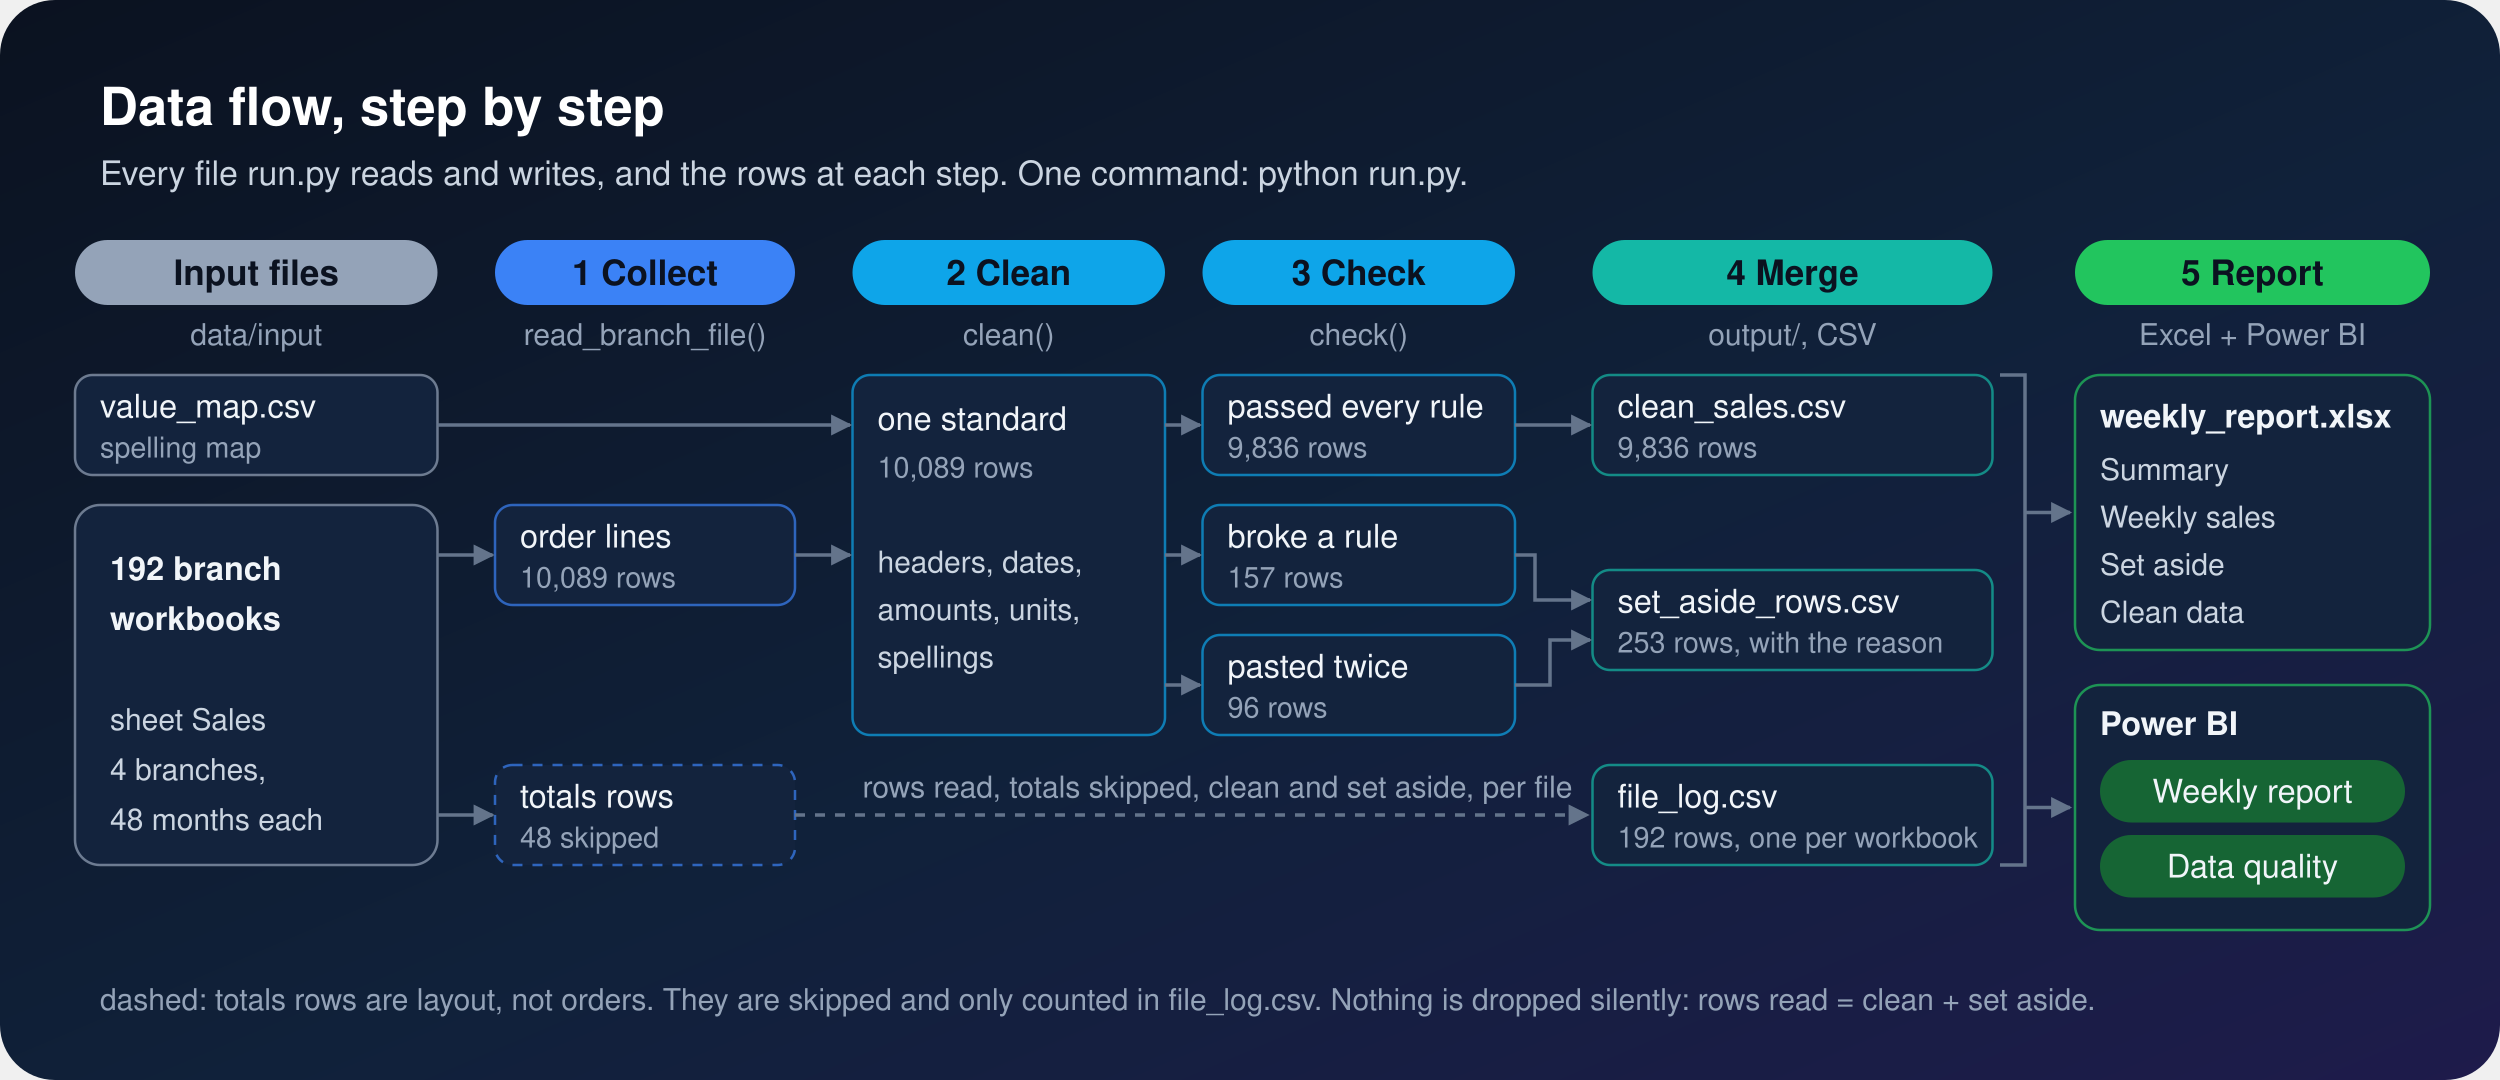
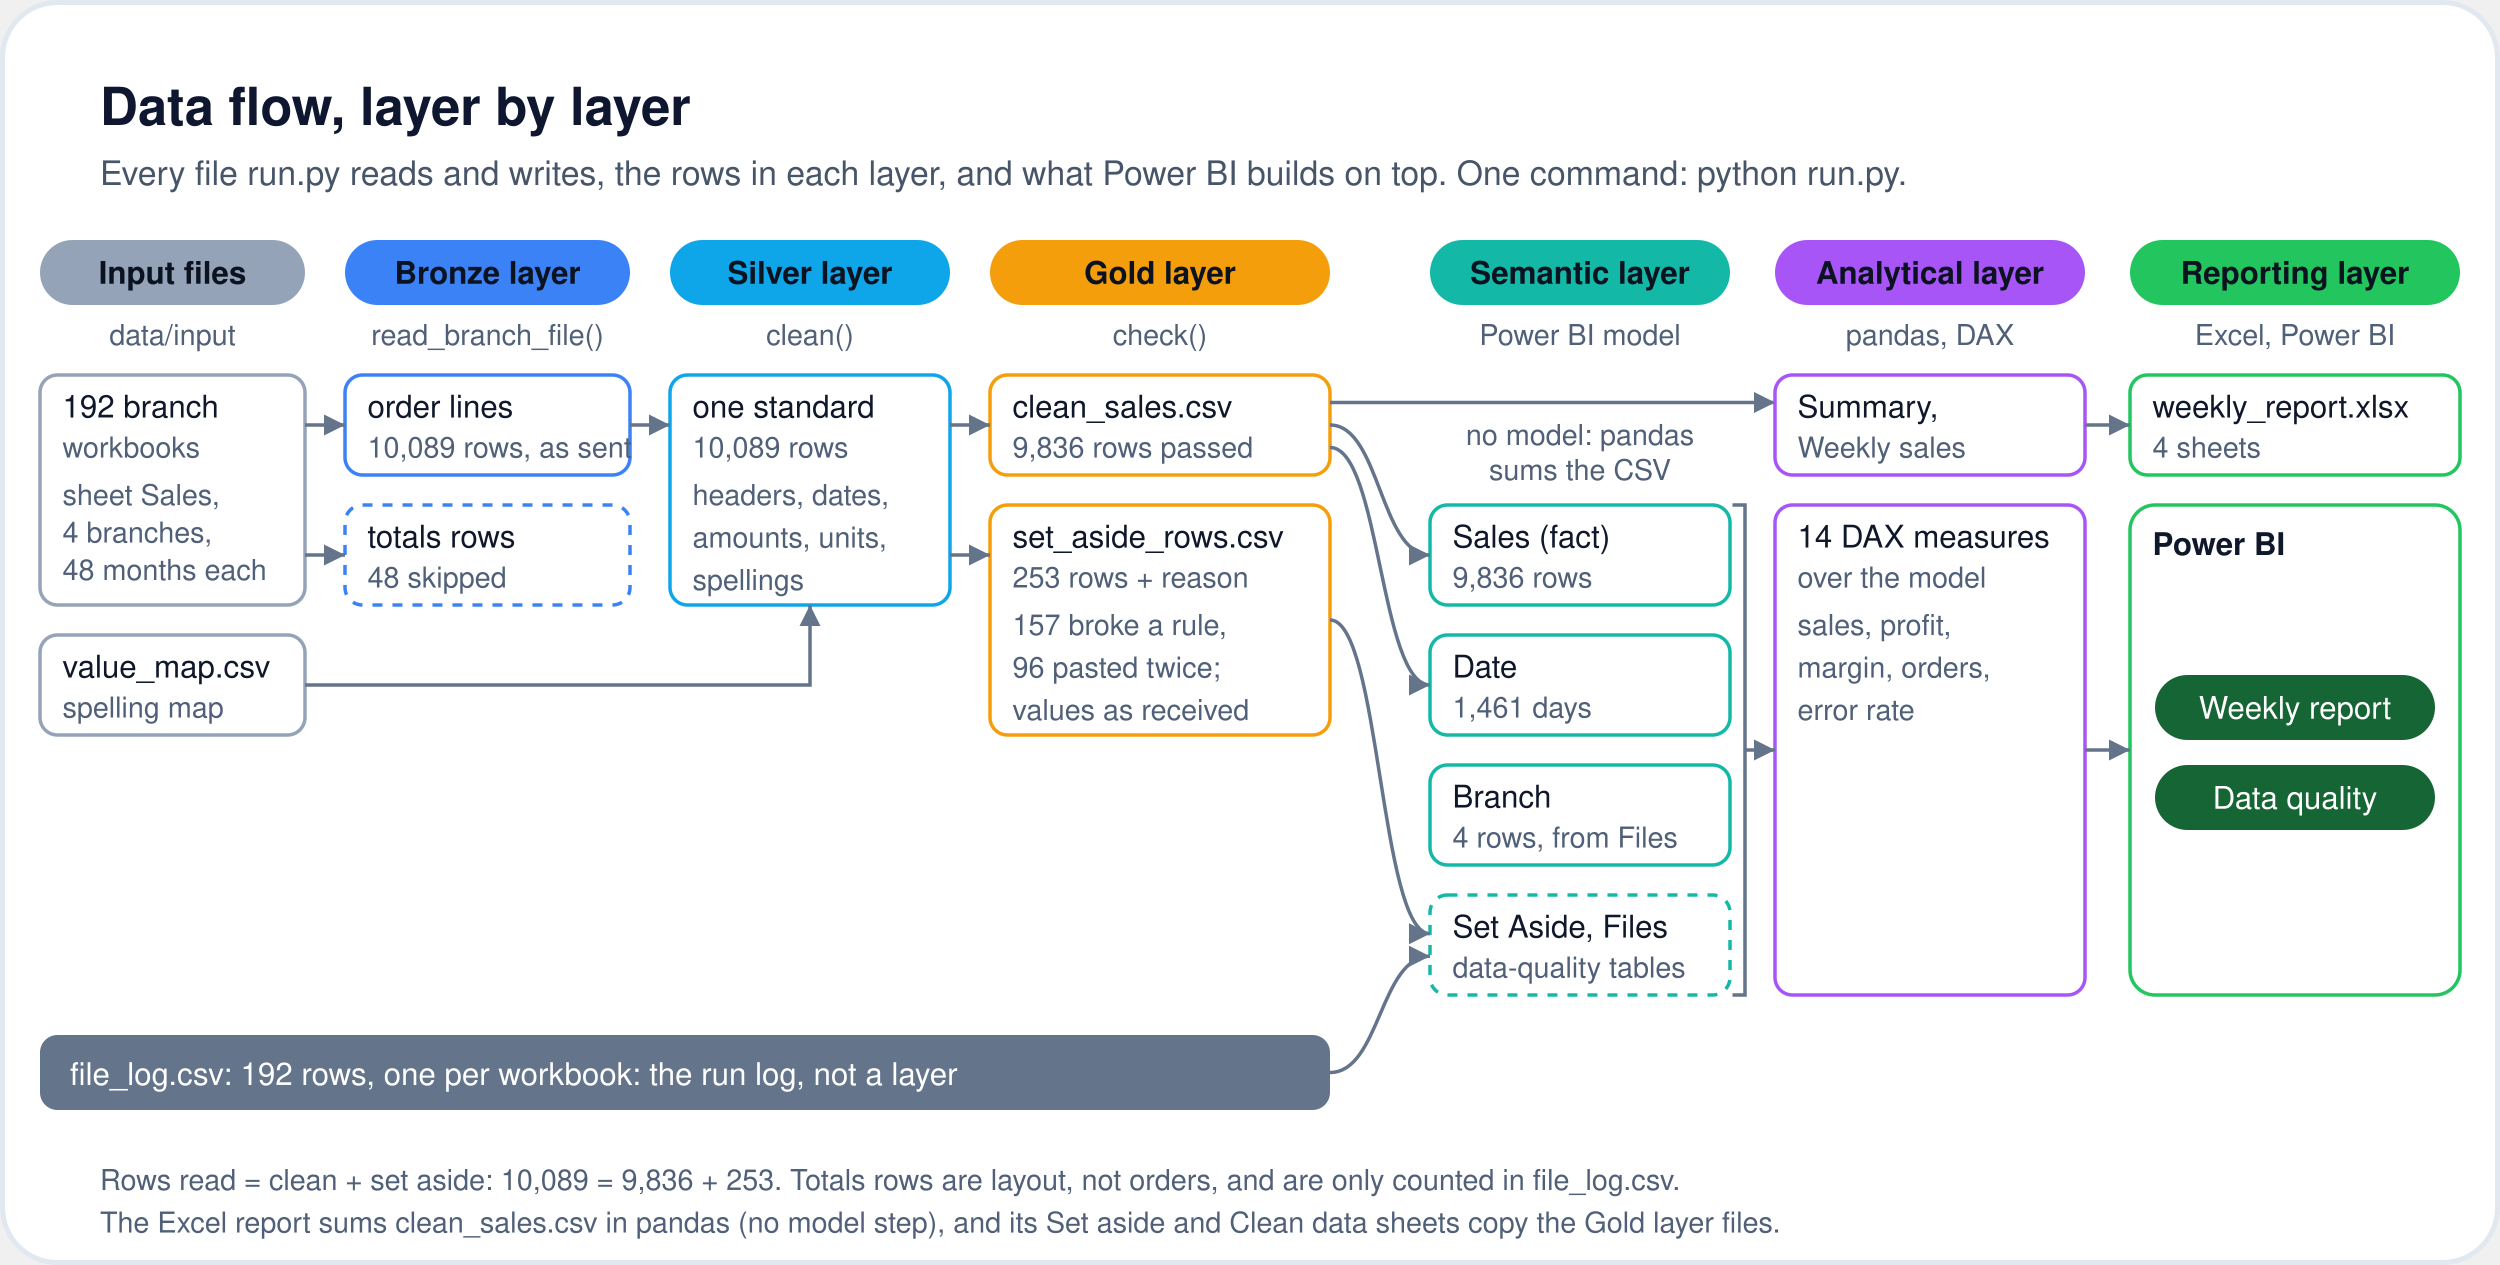
- <svg xmlns="http://www.w3.org/2000/svg" viewBox="0 0 1000 432" width="1000" height="432" role="img" aria-label="Data flow, step by step: 192 branch workbooks (4 branches, 48 months each, sheet Sales) and the spelling map value_map.csv go into run.py. Collect reads 10,089 order lines and skips 48 totals rows; Clean puts headers, dates, amounts and spellings to one standard; Check passes 9,836 rows and sets aside 253: 157 that break a rule and 96 lines pasted twice. Merge writes clean_sales.csv (9,836 rows), set_aside_rows.csv (253 rows) and file_log.csv (192 rows, one per workbook). Report writes weekly_report.xlsx with four sheets, and the Power BI report refreshes its Weekly report and Data quality pages from the three CSV files.">
+ <svg xmlns="http://www.w3.org/2000/svg" viewBox="0 0 1000 506" width="1000" height="506" role="img" aria-label="Data flow through the six layers, left to right. Input files: 192 branch workbooks (4 branches, 48 months each) and the spelling map value_map.csv. Bronze layer, read_branch_file(): 10,089 order lines as received; 48 totals rows skipped. Silver layer, clean(): the same 10,089 rows in one standard. Gold layer, check(): five rules and duplicates; clean_sales.csv holds the 9,836 rows that pass, set_aside_rows.csv holds the 253 rows set aside (157 broke a rule, 96 pasted twice) with their values as received and the reason. Semantic layer, the Power BI model: Sales fact (9,836 rows), Date (1,461 days), Branch (4 rows), plus the Set Aside and Files tables for data quality. Analytical layer: 14 DAX measures over the model, and the Summary and Weekly sales tables pandas sums straight from clean_sales.csv. Reporting layer: weekly_report.xlsx and the Power BI Weekly report and Data quality pages. file_log.csv (192 rows, one per workbook) is the run log, not a layer.">
  <defs>
-     <linearGradient id="bg" x1="0" y1="0" x2="1" y2="1">
-       <stop offset="0" stop-color="#0B1220" />
-       <stop offset="0.55" stop-color="#10213A" />
-       <stop offset="1" stop-color="#1E1B4B" />
-     </linearGradient>
-     <marker id="arrow" viewBox="0 0 10 10" refX="9" refY="5" markerWidth="6" markerHeight="6" orient="auto">
+     <marker id="arrow" viewBox="0 0 10 10" refX="10" refY="5" markerWidth="6" markerHeight="6" orient="auto">
      <path d="M0 0 L10 5 L0 10 Z" fill="#64748B" />
    </marker>
  </defs>
  <style>
    text { font-family: "Segoe UI", -apple-system, Helvetica, Arial, sans-serif; }
-     .title { font-size: 21px; font-weight: 700; fill: #FFFFFF; }
-     .sub { font-size: 13.5px; fill: #CBD5E1; }
-     .layer { font-size: 14px; font-weight: 700; fill: #0B1220; }
-     .where { font-size: 12px; fill: #94A3B8; }
-     .name { font-size: 13px; fill: #F1F5F9; }
-     .count { font-size: 11.5px; fill: #94A3B8; }
-     .note { font-size: 12px; fill: #CBD5E1; }
-     .col { font-size: 12.5px; fill: #E2E8F0; }
+     .title { font-size: 21px; font-weight: 700; fill: #0E1630; }
+     .sub { font-size: 13.5px; fill: #475569; }
+     .layer { font-size: 12.5px; font-weight: 700; fill: #0B1220; }
+     .where { font-size: 11.5px; fill: #506078; }
+     .name { font-size: 12.5px; fill: #0F172A; }
+     .count { font-size: 11.5px; fill: #506078; }
+     .col { font-size: 12.5px; fill: #1E293B; }
    .key { font-size: 11px; font-weight: 700; }
    .edge { fill: none; stroke: #64748B; stroke-width: 1.4; }
  </style>
-   <rect width="1000" height="432" rx="22" fill="url(#bg)" />
-   <text x="40" y="50" class="title">Data flow, step by step</text>
-   <text x="40" y="74" class="sub">Every file run.py reads and writes, and the rows at each step. One command: python run.py.</text>
-   <rect x="30" y="96" width="145" height="26" rx="13" fill="#94A3B8" />
-   <text x="102.5" y="114" class="layer" text-anchor="middle">Input files</text>
-   <text x="102.5" y="138" class="where" text-anchor="middle">data/input</text>
-   <rect x="198" y="96" width="120" height="26" rx="13" fill="#3B82F6" />
-   <text x="258.0" y="114" class="layer" text-anchor="middle">1  Collect</text>
-   <text x="258.0" y="138" class="where" text-anchor="middle">read_branch_file()</text>
-   <rect x="341" y="96" width="125" height="26" rx="13" fill="#0EA5E9" />
-   <text x="403.5" y="114" class="layer" text-anchor="middle">2  Clean</text>
-   <text x="403.5" y="138" class="where" text-anchor="middle">clean()</text>
-   <rect x="481" y="96" width="125" height="26" rx="13" fill="#0EA5E9" />
-   <text x="543.5" y="114" class="layer" text-anchor="middle">3  Check</text>
-   <text x="543.5" y="138" class="where" text-anchor="middle">check()</text>
-   <rect x="637" y="96" width="160" height="26" rx="13" fill="#14B8A6" />
-   <text x="717.0" y="114" class="layer" text-anchor="middle">4  Merge</text>
-   <text x="717.0" y="138" class="where" text-anchor="middle">output/, CSV</text>
-   <rect x="830" y="96" width="142" height="26" rx="13" fill="#22C55E" />
-   <text x="901.0" y="114" class="layer" text-anchor="middle">5  Report</text>
-   <text x="901.0" y="138" class="where" text-anchor="middle">Excel + Power BI</text>
-   <rect x="30" y="150" width="145" height="40" rx="7" fill="#13233D" stroke="#94A3B8" stroke-opacity="0.7" />
-   <text x="40" y="167" class="name">value_map.csv</text>
-   <text x="40" y="183" class="count">spelling map</text>
-   <rect x="30" y="202" width="145" height="144" rx="10" fill="#13233D" stroke="#94A3B8" stroke-opacity="0.7" />
-   <text x="44" y="232" class="name" font-weight="700">192 branch</text>
-   <text x="44" y="252" class="name" font-weight="700">workbooks</text>
-   <text x="44" y="272" class="note" />
-   <text x="44" y="292" class="note">sheet Sales</text>
-   <text x="44" y="312" class="note">4 branches,</text>
-   <text x="44" y="332" class="note">48 months each</text>
-   <rect x="198" y="202" width="120" height="40" rx="7" fill="#13233D" stroke="#3B82F6" stroke-opacity="0.7" />
-   <text x="208" y="219" class="name">order lines</text>
-   <text x="208" y="235" class="count">10,089 rows</text>
-   <rect x="198" y="306" width="120" height="40" rx="7" fill="#13233D" stroke="#3B82F6" stroke-opacity="0.7" stroke-dasharray="4 4" />
-   <text x="208" y="323" class="name">totals rows</text>
-   <text x="208" y="339" class="count">48 skipped</text>
-   <path d="M175 222.0 H197" class="edge" marker-end="url(#arrow)" />
-   <path d="M175 326.0 H197" class="edge" marker-end="url(#arrow)" />
-   <rect x="341" y="150" width="125" height="144" rx="7" fill="#13233D" stroke="#0EA5E9" stroke-opacity="0.7" />
-   <text x="351" y="172" class="name">one standard</text>
-   <text x="351" y="191" class="count">10,089 rows</text>
-   <text x="351" y="229" class="note">headers, dates,</text>
-   <text x="351" y="248" class="note">amounts, units,</text>
-   <text x="351" y="267" class="note">spellings</text>
-   <path d="M175 170.0 H340" class="edge" marker-end="url(#arrow)" />
-   <path d="M318 222.0 H340" class="edge" marker-end="url(#arrow)" />
-   <rect x="481" y="150" width="125" height="40" rx="7" fill="#13233D" stroke="#0EA5E9" stroke-opacity="0.7" />
-   <text x="491" y="167" class="name">passed every rule</text>
-   <text x="491" y="183" class="count">9,836 rows</text>
-   <rect x="481" y="202" width="125" height="40" rx="7" fill="#13233D" stroke="#0EA5E9" stroke-opacity="0.7" />
-   <text x="491" y="219" class="name">broke a rule</text>
-   <text x="491" y="235" class="count">157 rows</text>
-   <rect x="481" y="254" width="125" height="40" rx="7" fill="#13233D" stroke="#0EA5E9" stroke-opacity="0.7" />
-   <text x="491" y="271" class="name">pasted twice</text>
-   <text x="491" y="287" class="count">96 rows</text>
-   <path d="M466 170.0 H480" class="edge" marker-end="url(#arrow)" />
-   <path d="M466 222.0 H480" class="edge" marker-end="url(#arrow)" />
-   <path d="M466 274.0 H480" class="edge" marker-end="url(#arrow)" />
-   <rect x="637" y="150" width="160" height="40" rx="7" fill="#13233D" stroke="#14B8A6" stroke-opacity="0.7" />
-   <text x="647" y="167" class="name">clean_sales.csv</text>
-   <text x="647" y="183" class="count">9,836 rows</text>
-   <rect x="637" y="228.0" width="160" height="40" rx="7" fill="#13233D" stroke="#14B8A6" stroke-opacity="0.7" />
-   <text x="647" y="245.0" class="name">set_aside_rows.csv</text>
-   <text x="647" y="261.0" class="count">253 rows, with the reason</text>
-   <rect x="637" y="306" width="160" height="40" rx="7" fill="#13233D" stroke="#14B8A6" stroke-opacity="0.7" />
-   <text x="647" y="323" class="name">file_log.csv</text>
-   <text x="647" y="339" class="count">192 rows, one per workbook</text>
-   <path d="M606 170.0 H636" class="edge" marker-end="url(#arrow)" />
-   <path d="M606 222.0 H614 V240.0 H636" class="edge" marker-end="url(#arrow)" />
-   <path d="M606 274.0 H620 V256.0 H636" class="edge" marker-end="url(#arrow)" />
-   <line x1="318" y1="326.0" x2="635" y2="326.0" class="edge" stroke-dasharray="4 4" marker-end="url(#arrow)" />
-   <text x="345" y="319.0" class="where">rows read, totals skipped, clean and set aside, per file</text>
-   <path d="M800 150 H810 V346 H800" class="edge" stroke="#14B8A6" />
-   <line x1="810" y1="205.0" x2="828" y2="205.0" class="edge" stroke="#22C55E" marker-end="url(#arrow)" />
-   <line x1="810" y1="323.0" x2="828" y2="323.0" class="edge" stroke="#22C55E" marker-end="url(#arrow)" />
-   <rect x="830" y="150" width="142" height="110" rx="10" fill="#13233D" stroke="#22C55E" stroke-opacity="0.7" />
-   <text x="840" y="171" class="name" font-weight="700">weekly_report.xlsx</text>
-   <text x="840" y="192" class="note">Summary</text>
-   <text x="840" y="211" class="note">Weekly sales</text>
-   <text x="840" y="230" class="note">Set aside</text>
-   <text x="840" y="249" class="note">Clean data</text>
-   <rect x="830" y="274" width="142" height="98" rx="10" fill="#13233D" stroke="#22C55E" stroke-opacity="0.7" />
-   <text x="840" y="294" class="name" font-weight="700">Power BI</text>
-   <rect x="840" y="304" width="122" height="25" rx="12.5" fill="#166534" />
-   <text x="901.0" y="321" class="name" text-anchor="middle">Weekly report</text>
-   <rect x="840" y="334" width="122" height="25" rx="12.5" fill="#166534" />
-   <text x="901.0" y="351" class="name" text-anchor="middle">Data quality</text>
-   <text x="40" y="404" class="where">dashed: totals rows are layout, not orders. They are skipped and only counted in file_log.csv. Nothing is dropped silently: rows read = clean + set aside.</text>
+   <rect x="1" y="1" width="998" height="504" rx="22" fill="#FFFFFF" stroke="#E2E8F0" stroke-width="2" />
+   <text x="40" y="50" class="title">Data flow, layer by layer</text>
+   <text x="40" y="74" class="sub">Every file run.py reads and writes, the rows in each layer, and what Power BI builds on top. One command: python run.py.</text>
+   <rect x="16" y="96" width="106" height="26" rx="13" fill="#94A3B8" />
+   <text x="69.0" y="113.5" class="layer" text-anchor="middle">Input files</text>
+   <text x="69.0" y="138" class="where" text-anchor="middle">data/input</text>
+   <rect x="138" y="96" width="114" height="26" rx="13" fill="#3B82F6" />
+   <text x="195.0" y="113.5" class="layer" text-anchor="middle">Bronze layer</text>
+   <text x="195.0" y="138" class="where" text-anchor="middle">read_branch_file()</text>
+   <rect x="268" y="96" width="112" height="26" rx="13" fill="#0EA5E9" />
+   <text x="324.0" y="113.5" class="layer" text-anchor="middle">Silver layer</text>
+   <text x="324.0" y="138" class="where" text-anchor="middle">clean()</text>
+   <rect x="396" y="96" width="136" height="26" rx="13" fill="#F59E0B" />
+   <text x="464.0" y="113.5" class="layer" text-anchor="middle">Gold layer</text>
+   <text x="464.0" y="138" class="where" text-anchor="middle">check()</text>
+   <rect x="572" y="96" width="120" height="26" rx="13" fill="#14B8A6" />
+   <text x="632.0" y="113.5" class="layer" text-anchor="middle">Semantic layer</text>
+   <text x="632.0" y="138" class="where" text-anchor="middle">Power BI model</text>
+   <rect x="710" y="96" width="124" height="26" rx="13" fill="#A855F7" />
+   <text x="772.0" y="113.5" class="layer" text-anchor="middle">Analytical layer</text>
+   <text x="772.0" y="138" class="where" text-anchor="middle">pandas, DAX</text>
+   <rect x="852" y="96" width="132" height="26" rx="13" fill="#22C55E" />
+   <text x="918.0" y="113.5" class="layer" text-anchor="middle">Reporting layer</text>
+   <text x="918.0" y="138" class="where" text-anchor="middle">Excel, Power BI</text>
+   <rect x="16" y="150" width="106" height="92" rx="7" fill="#FFFFFF" stroke="#94A3B8" stroke-width="1.4" />
+   <text x="25" y="167" class="name">192 branch</text>
+   <text x="25" y="183" class="count">workbooks</text>
+   <text x="25" y="202" class="count">sheet Sales,</text>
+   <text x="25" y="217" class="count">4 branches,</text>
+   <text x="25" y="232" class="count">48 months each</text>
+   <rect x="16" y="254" width="106" height="40" rx="7" fill="#FFFFFF" stroke="#94A3B8" stroke-width="1.4" />
+   <text x="25" y="271" class="name">value_map.csv</text>
+   <text x="25" y="287" class="count">spelling map</text>
+   <rect x="138" y="150" width="114" height="40" rx="7" fill="#FFFFFF" stroke="#3B82F6" stroke-width="1.4" />
+   <text x="147" y="167" class="name">order lines</text>
+   <text x="147" y="183" class="count">10,089 rows, as sent</text>
+   <rect x="138" y="202" width="114" height="40" rx="7" fill="#FFFFFF" stroke="#3B82F6" stroke-width="1.4" stroke-dasharray="4 4" />
+   <text x="147" y="219" class="name">totals rows</text>
+   <text x="147" y="235" class="count">48 skipped</text>
+   <path d="M122 170.0 H138" class="edge" marker-end="url(#arrow)" />
+   <path d="M122 222.0 H138" class="edge" marker-end="url(#arrow)" />
+   <rect x="268" y="150" width="112" height="92" rx="7" fill="#FFFFFF" stroke="#0EA5E9" stroke-width="1.4" />
+   <text x="277" y="167" class="name">one standard</text>
+   <text x="277" y="183" class="count">10,089 rows</text>
+   <text x="277" y="202" class="count">headers, dates,</text>
+   <text x="277" y="219" class="count">amounts, units,</text>
+   <text x="277" y="236" class="count">spellings</text>
+   <path d="M252 170.0 H268" class="edge" marker-end="url(#arrow)" />
+   <path d="M122 274.0 H324.0 V242" class="edge" marker-end="url(#arrow)" />
+   <rect x="396" y="150" width="136" height="40" rx="7" fill="#FFFFFF" stroke="#F59E0B" stroke-width="1.4" />
+   <text x="405" y="167" class="name">clean_sales.csv</text>
+   <text x="405" y="183" class="count">9,836 rows passed</text>
+   <rect x="396" y="202" width="136" height="92" rx="7" fill="#FFFFFF" stroke="#F59E0B" stroke-width="1.4" />
+   <text x="405" y="219" class="name">set_aside_rows.csv</text>
+   <text x="405" y="235" class="count">253 rows + reason</text>
+   <text x="405" y="254" class="count">157 broke a rule,</text>
+   <text x="405" y="271" class="count">96 pasted twice;</text>
+   <text x="405" y="288" class="count">values as received</text>
+   <path d="M380 170.0 H396" class="edge" marker-end="url(#arrow)" />
+   <path d="M380 222.0 H396" class="edge" marker-end="url(#arrow)" />
+   <rect x="572" y="202" width="120" height="40" rx="7" fill="#FFFFFF" stroke="#14B8A6" stroke-width="1.4" />
+   <text x="581" y="219" class="name">Sales (fact)</text>
+   <text x="581" y="235" class="count">9,836 rows</text>
+   <rect x="572" y="254" width="120" height="40" rx="7" fill="#FFFFFF" stroke="#14B8A6" stroke-width="1.4" />
+   <text x="581" y="271" class="name">Date</text>
+   <text x="581" y="287" class="count">1,461 days</text>
+   <rect x="572" y="306" width="120" height="40" rx="7" fill="#FFFFFF" stroke="#14B8A6" stroke-width="1.4" />
+   <text x="581" y="323" class="name">Branch</text>
+   <text x="581" y="339" class="count">4 rows, from Files</text>
+   <rect x="572" y="358" width="120" height="40" rx="7" fill="#FFFFFF" stroke="#14B8A6" stroke-width="1.4" stroke-dasharray="4 4" />
+   <text x="581" y="375" class="name">Set Aside, Files</text>
+   <text x="581" y="391" class="count">data-quality tables</text>
+   <text x="632" y="178.0" class="count" text-anchor="middle">no model: pandas</text>
+   <text x="632" y="192.0" class="count" text-anchor="middle">sums the CSV</text>
+   <path d="M532 161.0 H710" class="edge" marker-end="url(#arrow)" />
+   <path d="M532 170.0 C552.0 170.0 552.0 222.0 572 222.0" class="edge" marker-end="url(#arrow)" />
+   <path d="M532 179.0 C552.0 179.0 552.0 274.0 572 274.0" class="edge" marker-end="url(#arrow)" />
+   <path d="M532 248.0 C552.0 248.0 552.0 373.5 572 373.5" class="edge" marker-end="url(#arrow)" />
+   <rect x="16" y="414" width="516" height="30" rx="7" fill="#64748B" />
+   <text x="28" y="434" class="name" style="fill:#FFFFFF">file_log.csv: 192 rows, one per workbook: the run log, not a layer</text>
+   <path d="M532 429 C552.0 429 552.0 382.5 572 382.5" class="edge" marker-end="url(#arrow)" />
+   <rect x="710" y="150" width="124" height="40" rx="7" fill="#FFFFFF" stroke="#A855F7" stroke-width="1.4" />
+   <text x="719" y="167" class="name">Summary,</text>
+   <text x="719" y="183" class="count">Weekly sales</text>
+   <rect x="710" y="202" width="124" height="196" rx="7" fill="#FFFFFF" stroke="#A855F7" stroke-width="1.4" />
+   <text x="719" y="219" class="name">14 DAX measures</text>
+   <text x="719" y="235" class="count">over the model</text>
+   <text x="719" y="254" class="count">sales, profit,</text>
+   <text x="719" y="271" class="count">margin, orders,</text>
+   <text x="719" y="288" class="count">error rate</text>
+   <path d="M693 202 H698 V398 H693" class="edge" stroke="#14B8A6" />
+   <path d="M698 300.0 H710" class="edge" marker-end="url(#arrow)" />
+   <rect x="852" y="150" width="132" height="40" rx="7" fill="#FFFFFF" stroke="#22C55E" stroke-width="1.4" />
+   <text x="861" y="167" class="name">weekly_report.xlsx</text>
+   <text x="861" y="183" class="count">4 sheets</text>
+   <rect x="852" y="202" width="132" height="196" rx="10" fill="#FFFFFF" stroke="#22C55E" stroke-width="1.4" />
+   <text x="861" y="222" class="name" font-weight="700">Power BI</text>
+   <rect x="862" y="270.0" width="112" height="26" rx="13" fill="#166534" />
+   <text x="918.0" y="287.5" class="name" text-anchor="middle" style="fill:#FFFFFF">Weekly report</text>
+   <rect x="862" y="306.0" width="112" height="26" rx="13" fill="#166534" />
+   <text x="918.0" y="323.5" class="name" text-anchor="middle" style="fill:#FFFFFF">Data quality</text>
+   <path d="M834 170.0 H852" class="edge" marker-end="url(#arrow)" />
+   <path d="M834 300.0 H852" class="edge" marker-end="url(#arrow)" />
+   <text x="40" y="476" class="where">Rows read = clean + set aside: 10,089 = 9,836 + 253. Totals rows are layout, not orders, and are only counted in file_log.csv.</text>
+   <text x="40" y="493" class="where">The Excel report sums clean_sales.csv in pandas (no model step), and its Set aside and Clean data sheets copy the Gold layer files.</text>
</svg>
